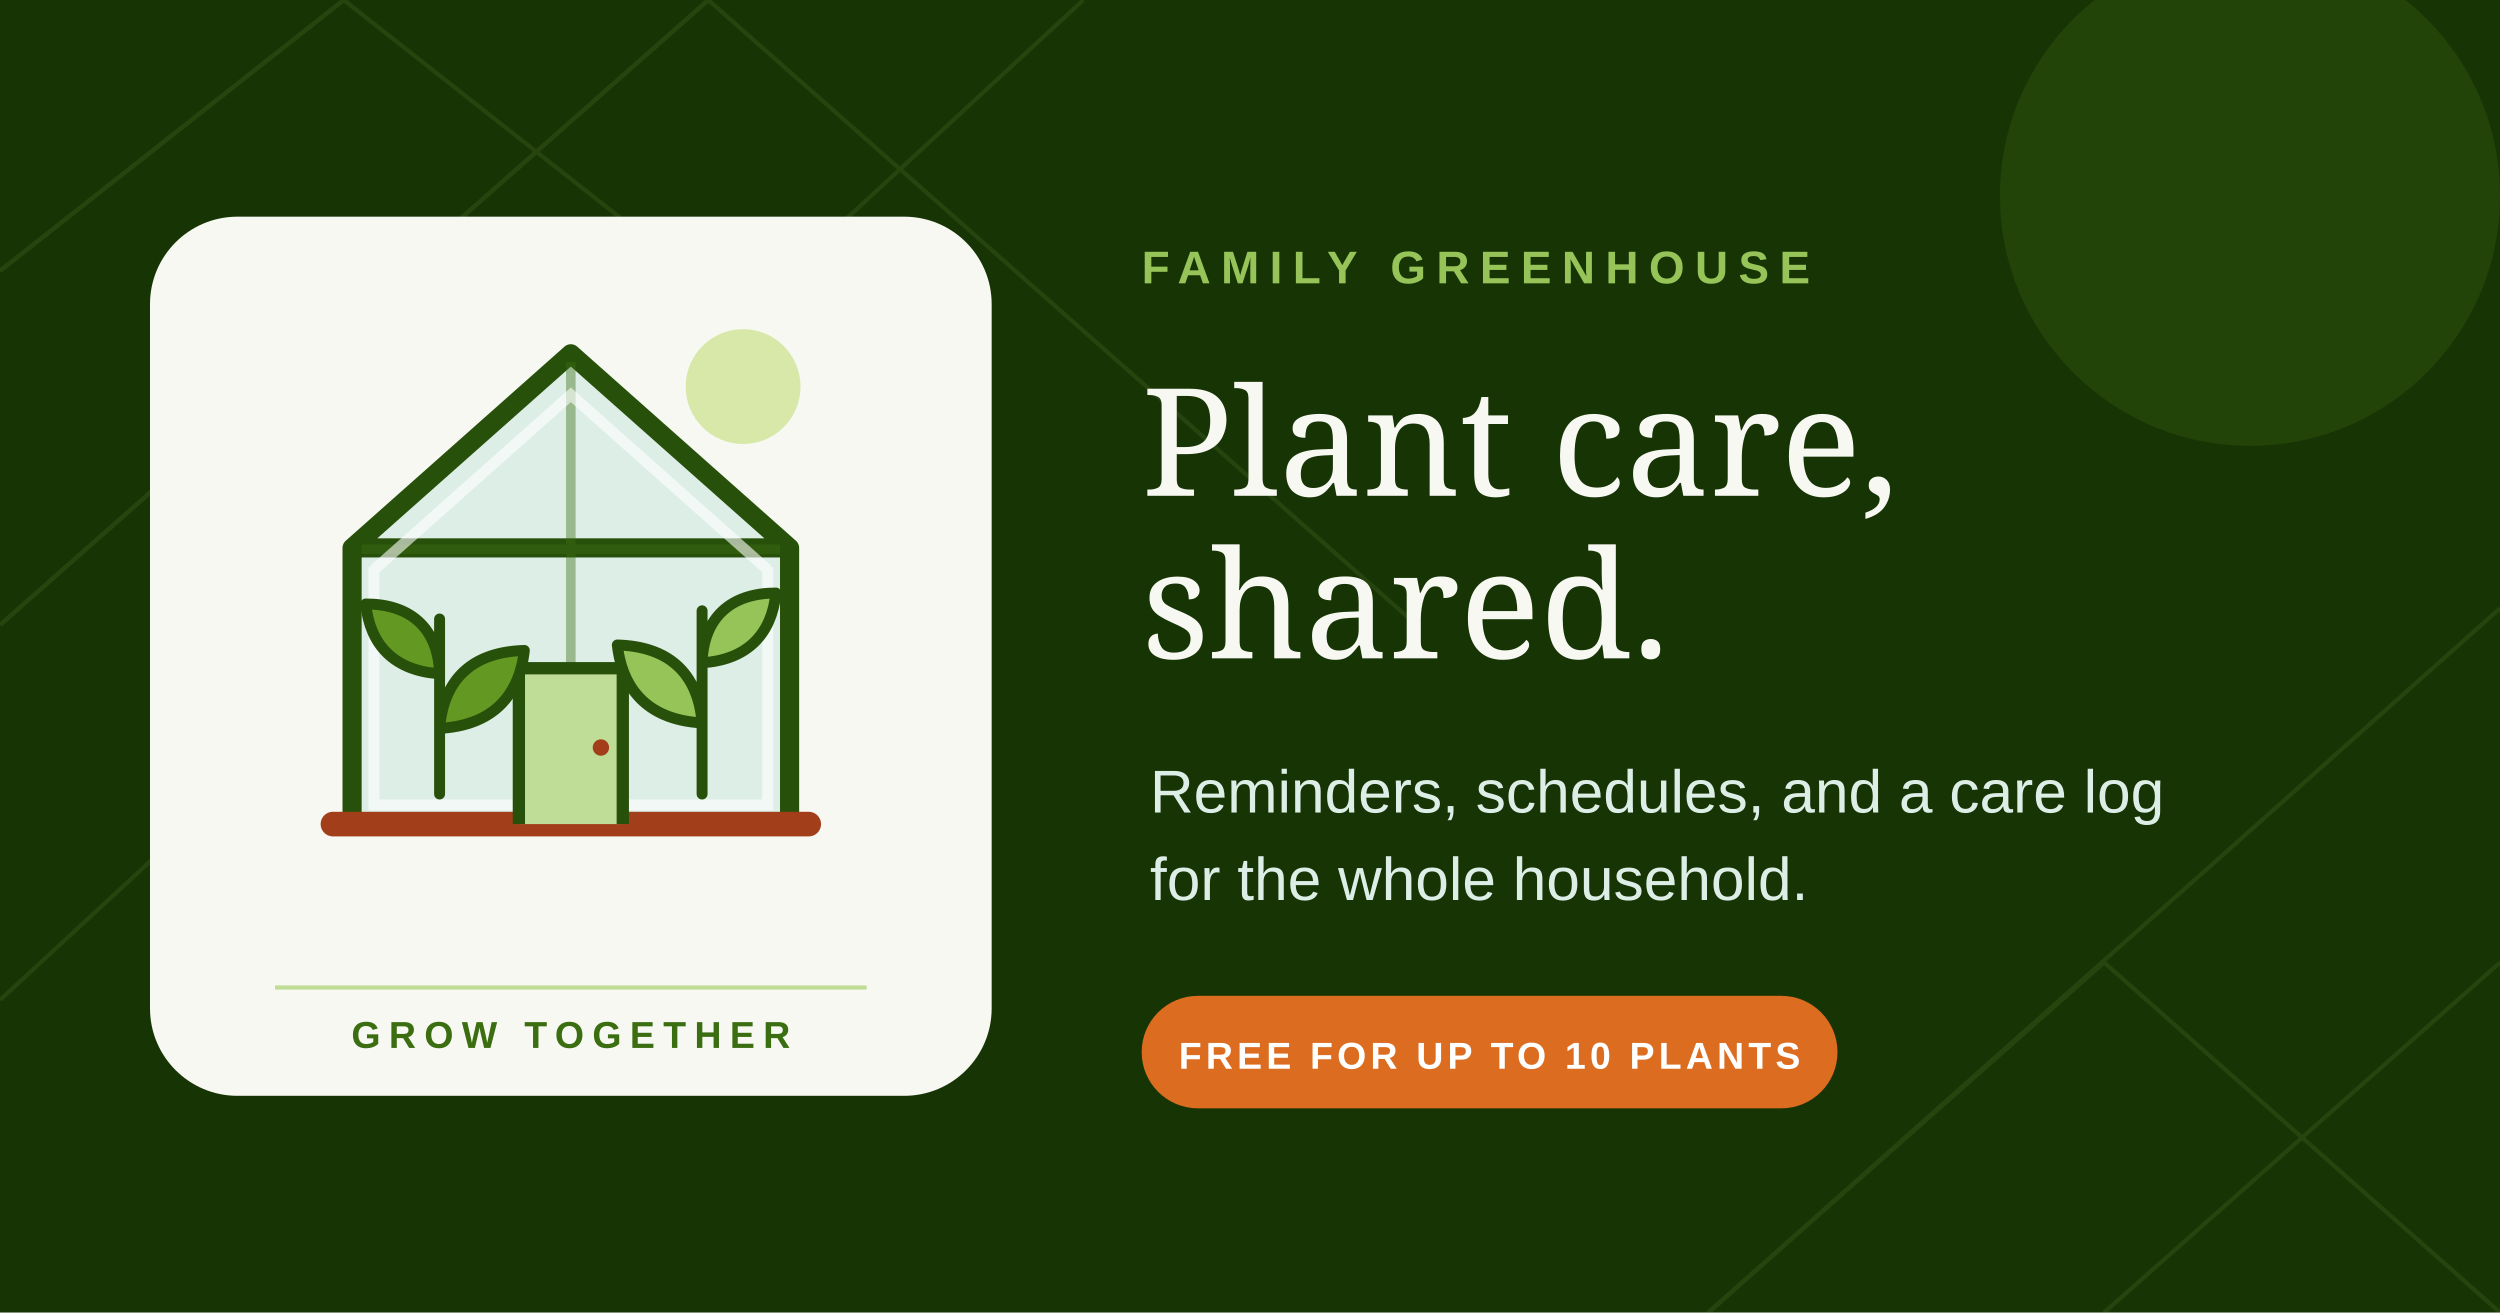
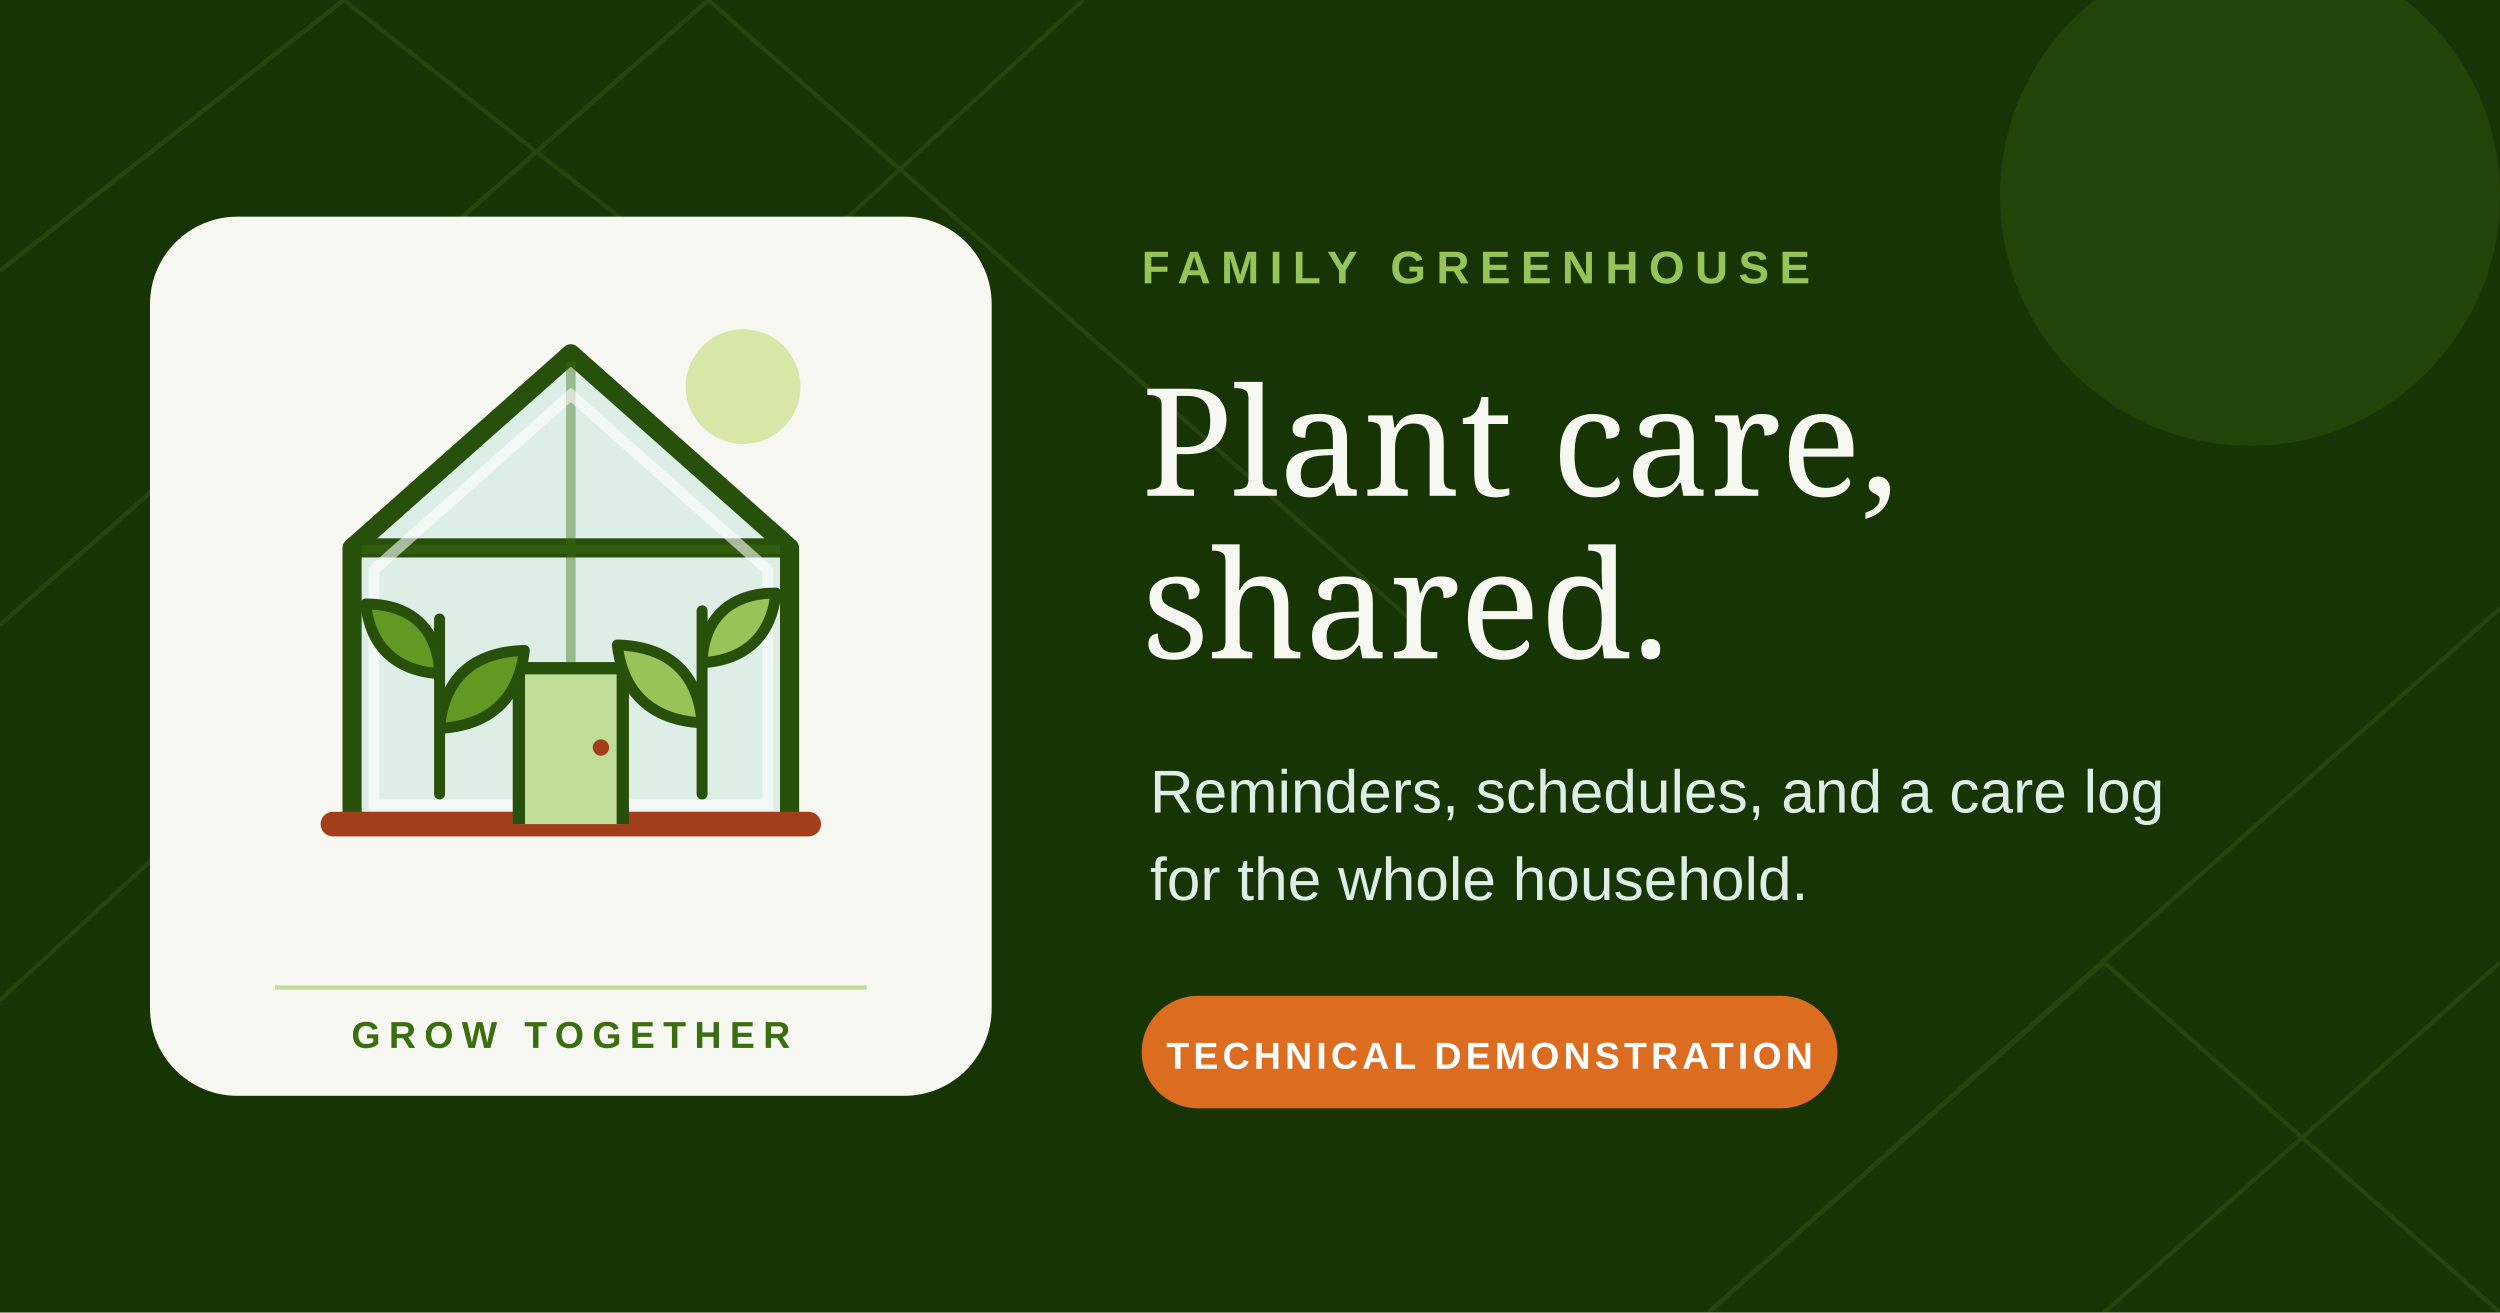
<svg xmlns="http://www.w3.org/2000/svg" viewBox="0 0 1200 630" role="img" aria-labelledby="title desc">
  <rect width="1200" height="630" fill="#173404" />
  <g fill="none" stroke="#97C459" stroke-width="2" opacity=".12">
    <path d="M0 130 165 0M0 300 340 0M0 480 520 0M820 630 1200 292M1010 630 1200 462" />
    <path d="M0 130 165 0 330 130M0 300 340 0 680 300M820 630 1010 462 1200 630" />
  </g>
  <circle cx="1080" cy="94" r="120" fill="#639922" opacity=".16" />
  <rect x="72" y="104" width="404" height="422" rx="42" fill="#F7F8F2" />
  <g transform="translate(106 116) scale(.65625)">
    <circle cx="382" cy="106" r="42" fill="#D7E8A9" />
    <path d="M96 224 256 82l160 142v202H96Z" fill="#DDEEE7" />
    <path d="M96 224 256 82l160 142M96 224h320v202H96Z" fill="none" stroke="#27500A" stroke-width="14" stroke-linejoin="round" />
    <path d="M256 88v338M103 225h306" fill="none" stroke="#3B6D11" stroke-width="7" opacity=".42" />
    <path d="M112 238v174h288V238M112 240 256 112l144 128" fill="none" stroke="#FFFFFF" stroke-width="8" opacity=".6" />
    <path d="M82 426h348" stroke="#A23F1A" stroke-width="18" stroke-linecap="round" />
    <path d="M218 426V312h76v114" fill="#C0DD97" stroke="#27500A" stroke-width="9" />
    <circle cx="278" cy="370" r="6" fill="#A23F1A" />
    <path d="M160 404V276M160 316c-33-2-51-21-54-51 33 0 53 18 54 51Zm0 40c37-2 58-22 62-57-37 1-59 20-62 57Z" fill="#639922" stroke="#27500A" stroke-width="8" stroke-linecap="round" stroke-linejoin="round" />
    <path d="M352 404V270M352 308c33-2 51-21 54-51-33 0-53 18-54 51Zm0 44c-37-2-58-22-62-57 37 1 59 20 62 57Z" fill="#97C459" stroke="#27500A" stroke-width="8" stroke-linecap="round" stroke-linejoin="round" />
  </g>
  <path d="M132 474h284" stroke="#C0DD97" stroke-width="2" />
  <text x="274" y="503" text-anchor="middle" font-family="Instrument Sans, Arial, sans-serif" font-size="18" font-weight="600" letter-spacing="4" fill="#3B6D11">GROW TOGETHER</text>
  <text x="548" y="136" font-family="Instrument Sans, Arial, sans-serif" font-size="22" font-weight="600" letter-spacing="5" fill="#97C459">FAMILY GREENHOUSE</text>
  <text x="548" y="238" font-family="Gloock, Georgia, serif" font-size="72" font-weight="400" fill="#F7F8F2">
    <tspan x="548" dy="0">Plant care,</tspan>
    <tspan x="548" dy="78">shared.</tspan>
  </text>
  <text x="552" y="390" font-family="Instrument Sans, Arial, sans-serif" font-size="29" fill="#DDEEE7">
    <tspan x="552" dy="0">Reminders, schedules, and a care log</tspan>
    <tspan x="552" dy="42">for the whole household.</tspan>
  </text>
  <rect x="548" y="478" width="334" height="54" rx="27" fill="#DC6C1F" />
-   <text x="715" y="513" text-anchor="middle" font-family="Instrument Sans, Arial, sans-serif" font-size="18" font-weight="700" letter-spacing="2" fill="#FFFFFF">FREE FOR UP TO 10 PLANTS</text>
+   <text x="715" y="513" text-anchor="middle" font-family="Instrument Sans, Arial, sans-serif" font-size="18" font-weight="700" letter-spacing="2" fill="#FFFFFF">TECHNICAL DEMONSTRATION</text>
</svg>
